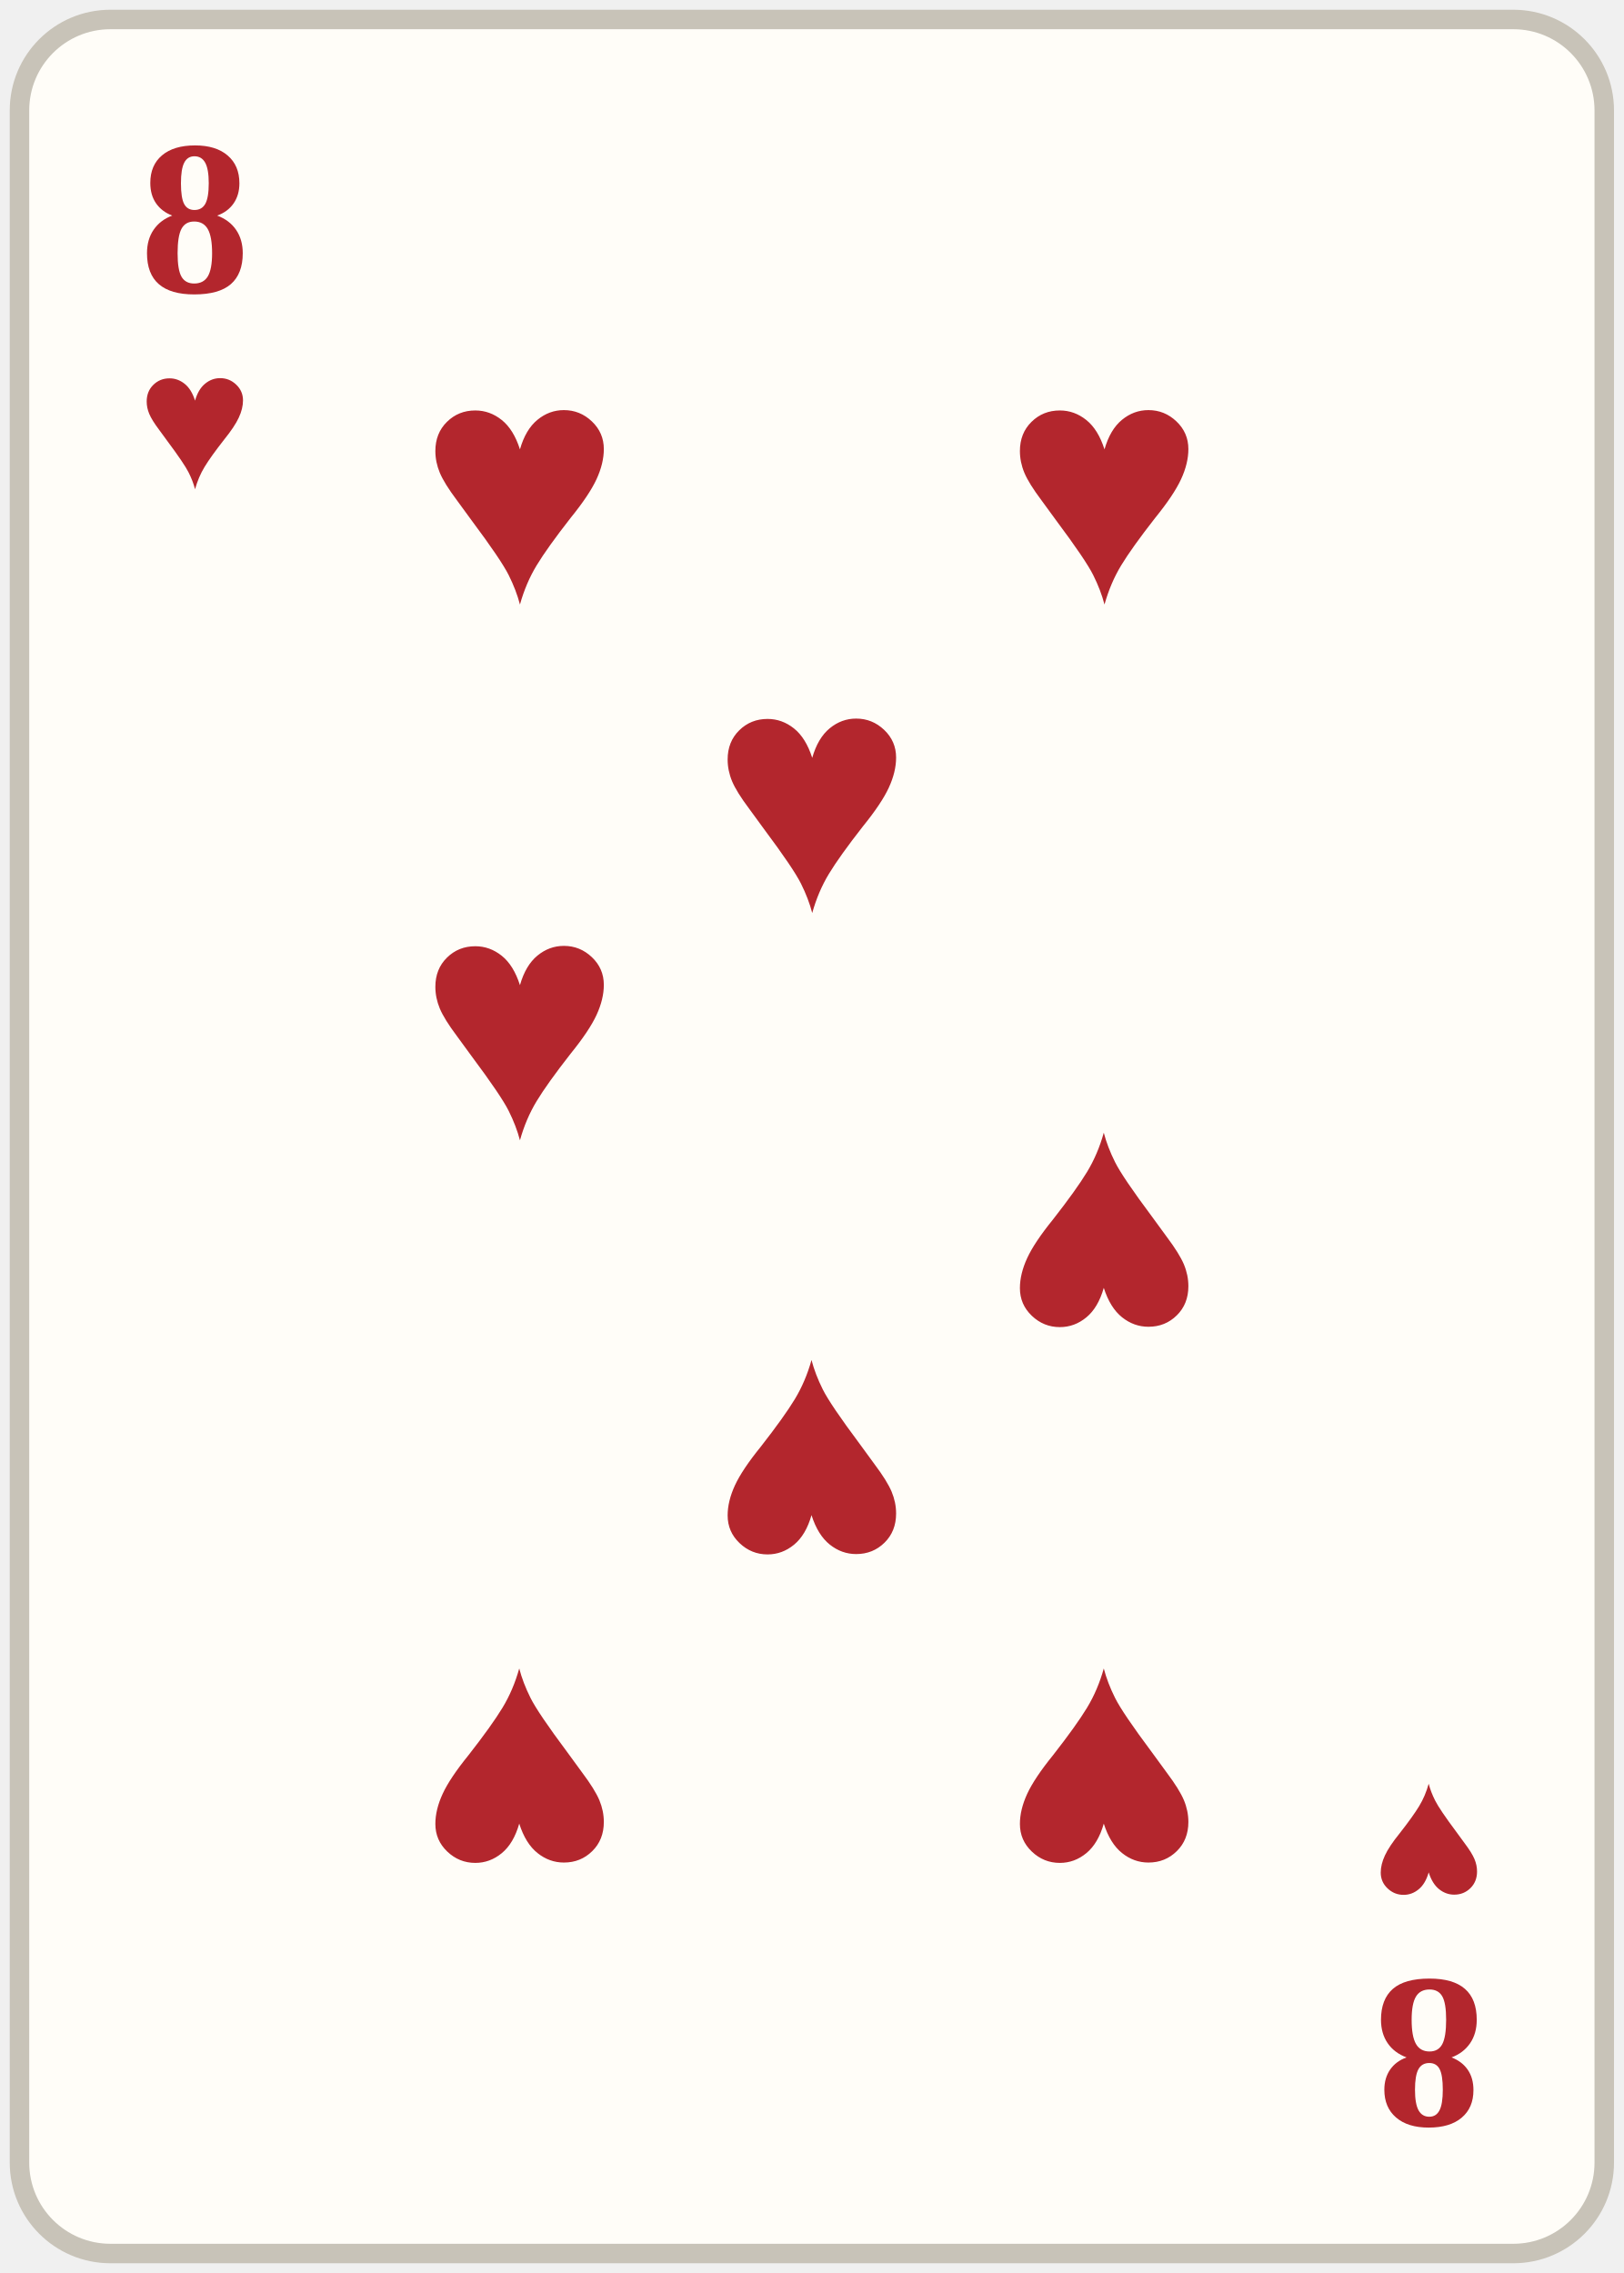
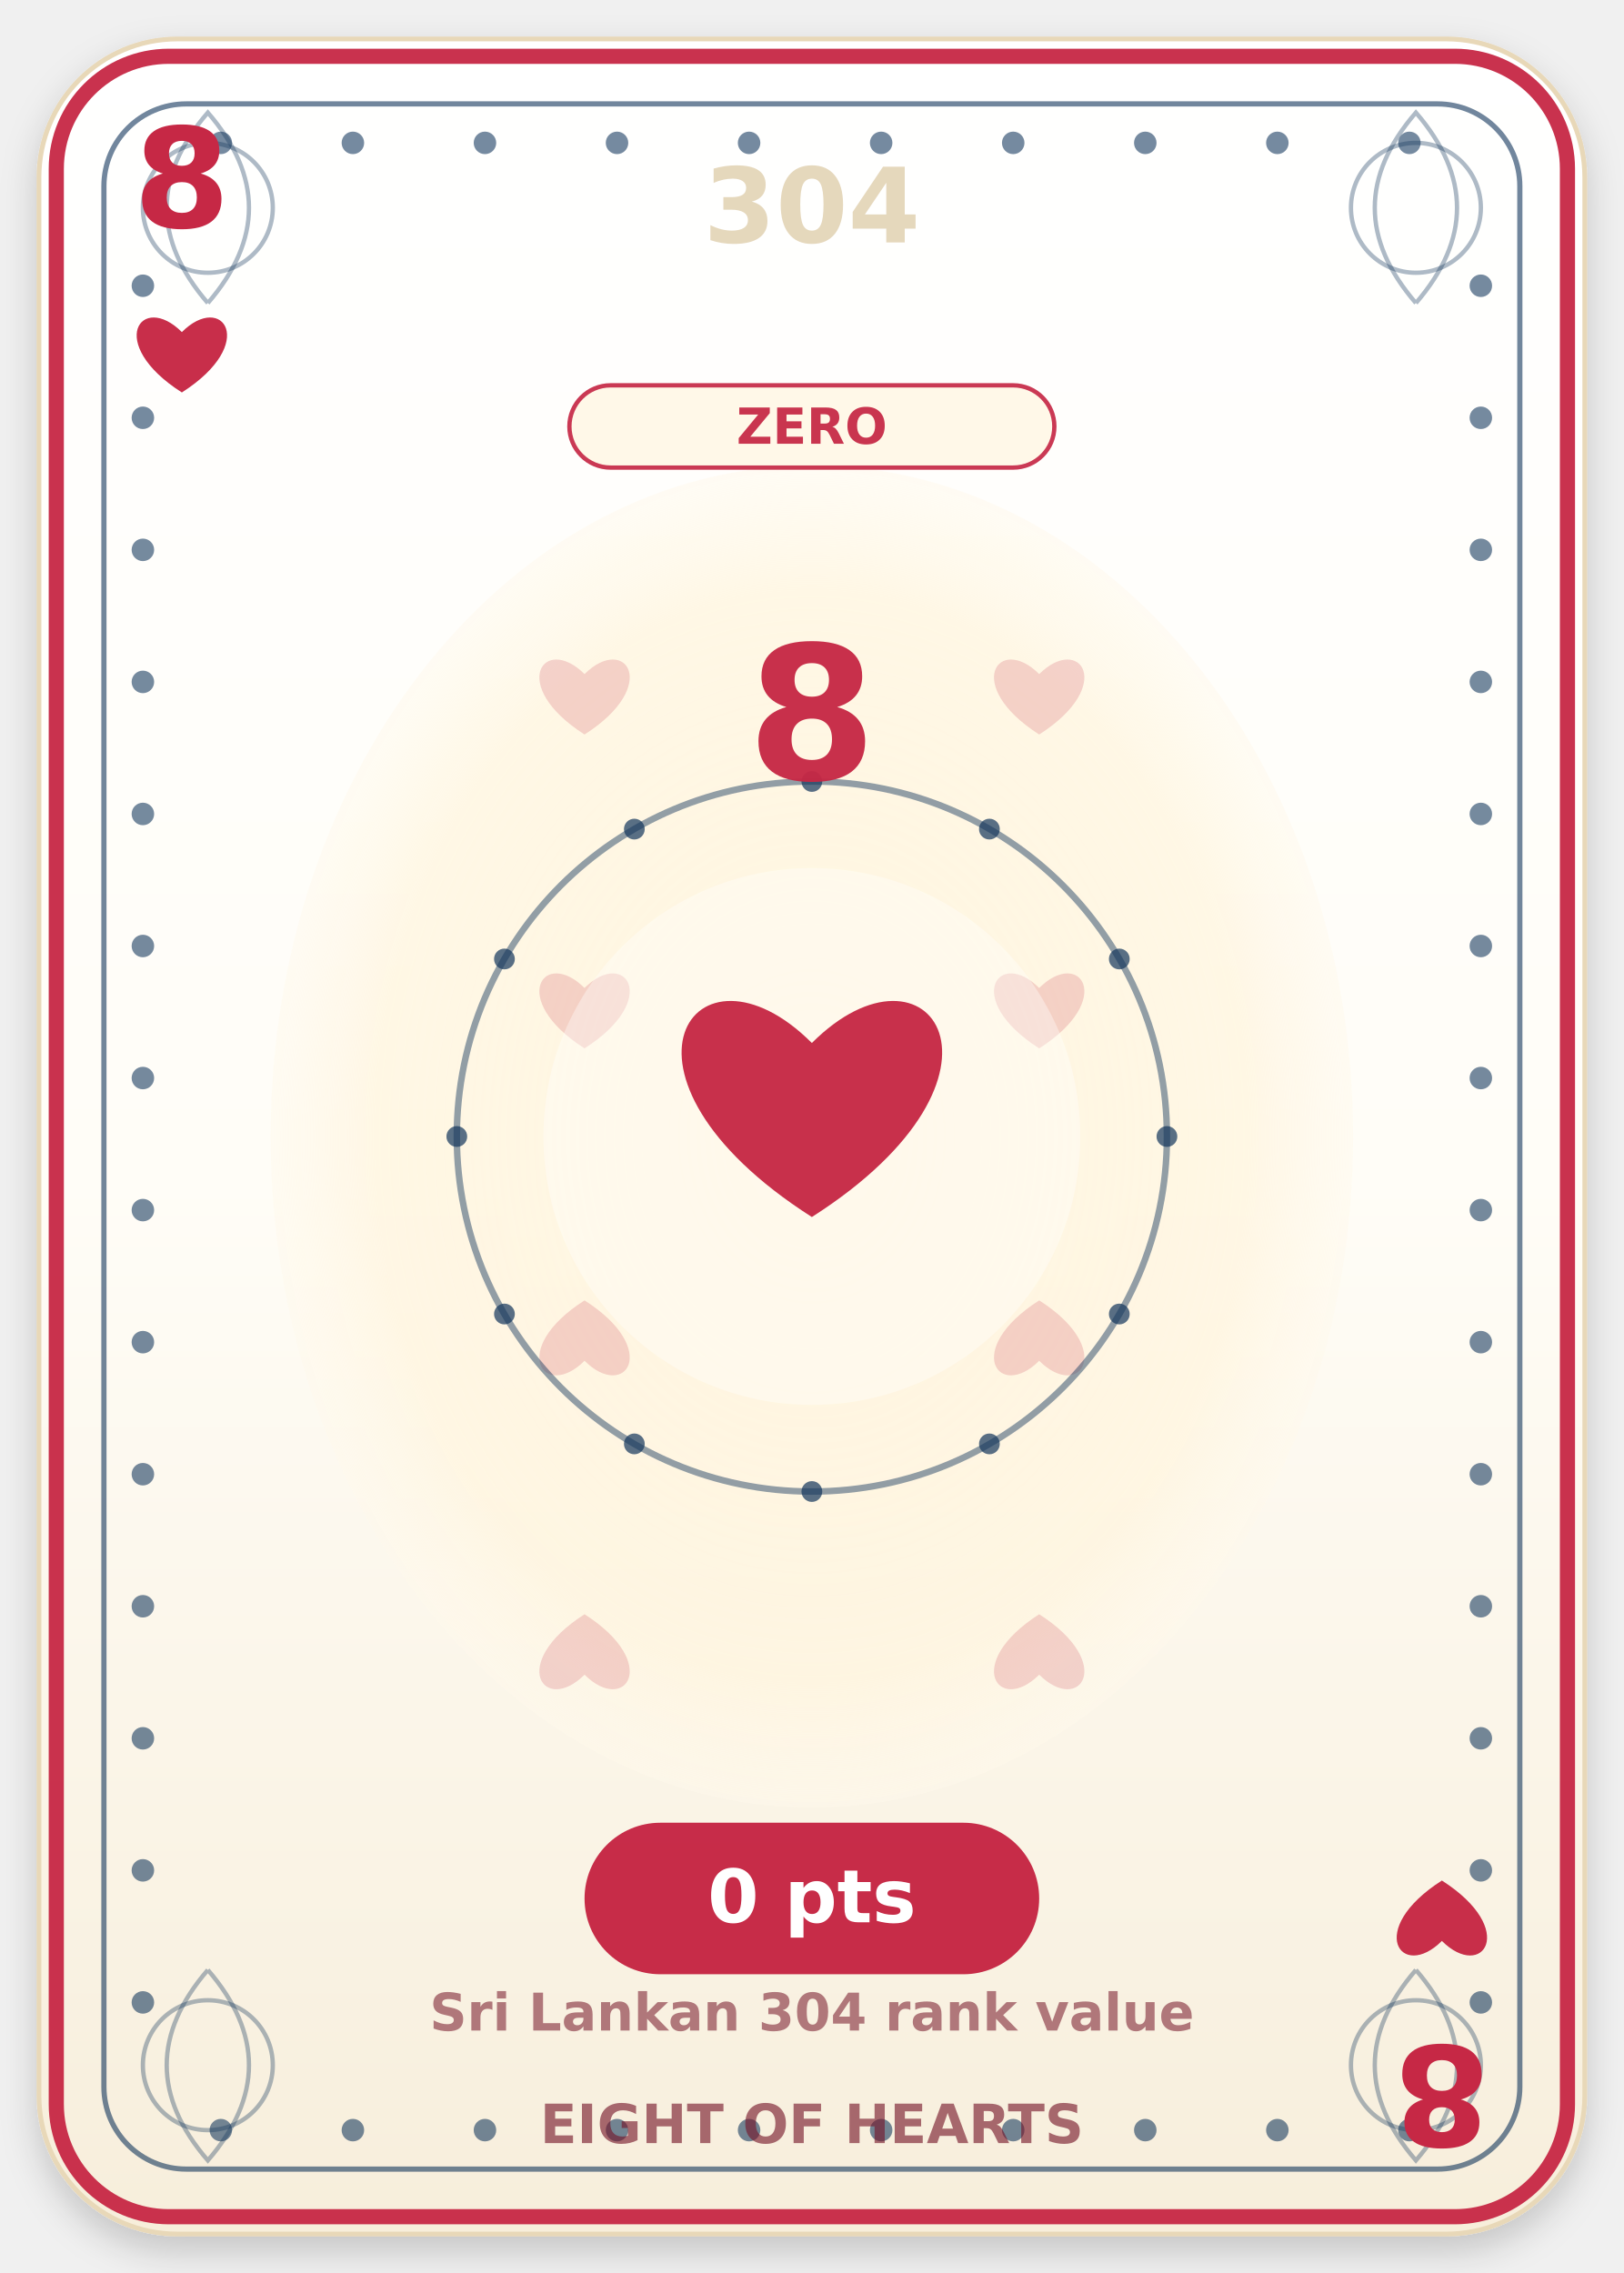
- <svg xmlns="http://www.w3.org/2000/svg" width="500" height="700" viewBox="0 0 500 700">
-   <rect x="6" y="6" width="488" height="688" rx="28" fill="#fffdf8" stroke="#c8c3b8" stroke-width="6" />
-   <g fill="#b3262d" text-anchor="middle" font-family="Georgia, 'Times New Roman', serif">
-     <text x="60" y="90" font-size="68" font-weight="700">8</text>
-     <text x="60" y="150" font-size="60">♥</text>
+ <svg xmlns="http://www.w3.org/2000/svg" width="750" height="1050" viewBox="0 0 750 1050">
+   <defs>
+     <linearGradient id="faceGrad" x1="0" x2="0" y1="0" y2="1">
+       <stop offset="0%" stop-color="#FFFFFF" />
+       <stop offset="52%" stop-color="#FFFDF7" />
+       <stop offset="100%" stop-color="#F7EEDB" />
+     </linearGradient>
+     <radialGradient id="softMedallion" cx="50%" cy="50%" r="65%">
+       <stop offset="0%" stop-color="#FFF5DF" stop-opacity="0.97" />
+       <stop offset="62%" stop-color="#FFF5DF" stop-opacity="0.78" />
+       <stop offset="100%" stop-color="#FFFFFF" stop-opacity="0" />
+     </radialGradient>
+     <filter id="shadow" x="-10%" y="-10%" width="120%" height="120%">
+       <feDropShadow dx="0" dy="7" stdDeviation="8" flood-color="#000000" flood-opacity="0.18" />
+     </filter>
+   </defs>
+   <g filter="url(#shadow)">
+     <rect x="18" y="18" width="714" height="1014" rx="64" ry="64" fill="url(#faceGrad)" stroke="#E8D8B8" stroke-width="2.2" />
  </g>
-   <g transform="rotate(180 250 350)" fill="#b3262d" text-anchor="middle" font-family="Georgia, 'Times New Roman', serif">
-     <text x="60" y="90" font-size="68" font-weight="700">8</text>
-     <text x="60" y="150" font-size="60">♥</text>
+   <ellipse cx="375.0" cy="525.0" rx="250" ry="310" fill="url(#softMedallion)" />
+   <rect x="26" y="26" width="698" height="998" rx="52" ry="52" fill="none" stroke="#C62845" stroke-width="7" opacity="0.95" />
+   <rect x="48" y="48" width="654" height="954" rx="38" ry="38" fill="none" stroke="#12355B" stroke-width="2.4" opacity="0.6" />
+   <circle cx="102.0" cy="66.0" r="5.2" fill="#12355B" opacity="0.58" />
+   <circle cx="102.0" cy="984.0" r="5.2" fill="#12355B" opacity="0.58" />
+   <circle cx="163.0" cy="66.0" r="5.2" fill="#12355B" opacity="0.58" />
+   <circle cx="163.0" cy="984.0" r="5.2" fill="#12355B" opacity="0.58" />
+   <circle cx="224.0" cy="66.0" r="5.2" fill="#12355B" opacity="0.58" />
+   <circle cx="224.0" cy="984.0" r="5.2" fill="#12355B" opacity="0.58" />
+   <circle cx="285.0" cy="66.0" r="5.2" fill="#12355B" opacity="0.58" />
+   <circle cx="285.0" cy="984.0" r="5.2" fill="#12355B" opacity="0.58" />
+   <circle cx="346.0" cy="66.0" r="5.2" fill="#12355B" opacity="0.58" />
+   <circle cx="346.0" cy="984.0" r="5.2" fill="#12355B" opacity="0.58" />
+   <circle cx="407.0" cy="66.0" r="5.2" fill="#12355B" opacity="0.58" />
+   <circle cx="407.0" cy="984.0" r="5.2" fill="#12355B" opacity="0.58" />
+   <circle cx="468.0" cy="66.0" r="5.2" fill="#12355B" opacity="0.58" />
+   <circle cx="468.0" cy="984.0" r="5.2" fill="#12355B" opacity="0.58" />
+   <circle cx="529.0" cy="66.0" r="5.2" fill="#12355B" opacity="0.58" />
+   <circle cx="529.0" cy="984.0" r="5.2" fill="#12355B" opacity="0.58" />
+   <circle cx="590.0" cy="66.0" r="5.2" fill="#12355B" opacity="0.58" />
+   <circle cx="590.0" cy="984.0" r="5.2" fill="#12355B" opacity="0.58" />
+   <circle cx="651.0" cy="66.0" r="5.2" fill="#12355B" opacity="0.58" />
+   <circle cx="651.0" cy="984.0" r="5.2" fill="#12355B" opacity="0.58" />
+   <circle cx="66.0" cy="132.0" r="5.2" fill="#12355B" opacity="0.58" />
+   <circle cx="684.0" cy="132.0" r="5.2" fill="#12355B" opacity="0.58" />
+   <circle cx="66.0" cy="193.0" r="5.2" fill="#12355B" opacity="0.58" />
+   <circle cx="684.0" cy="193.0" r="5.2" fill="#12355B" opacity="0.58" />
+   <circle cx="66.0" cy="254.0" r="5.2" fill="#12355B" opacity="0.58" />
+   <circle cx="684.0" cy="254.0" r="5.2" fill="#12355B" opacity="0.58" />
+   <circle cx="66.0" cy="315.0" r="5.2" fill="#12355B" opacity="0.58" />
+   <circle cx="684.0" cy="315.0" r="5.2" fill="#12355B" opacity="0.58" />
+   <circle cx="66.0" cy="376.0" r="5.2" fill="#12355B" opacity="0.58" />
+   <circle cx="684.0" cy="376.0" r="5.2" fill="#12355B" opacity="0.58" />
+   <circle cx="66.0" cy="437.0" r="5.2" fill="#12355B" opacity="0.58" />
+   <circle cx="684.0" cy="437.0" r="5.2" fill="#12355B" opacity="0.58" />
+   <circle cx="66.0" cy="498.0" r="5.2" fill="#12355B" opacity="0.58" />
+   <circle cx="684.0" cy="498.0" r="5.2" fill="#12355B" opacity="0.58" />
+   <circle cx="66.0" cy="559.0" r="5.2" fill="#12355B" opacity="0.58" />
+   <circle cx="684.0" cy="559.0" r="5.2" fill="#12355B" opacity="0.58" />
+   <circle cx="66.0" cy="620.0" r="5.2" fill="#12355B" opacity="0.58" />
+   <circle cx="684.0" cy="620.0" r="5.2" fill="#12355B" opacity="0.58" />
+   <circle cx="66.0" cy="681.0" r="5.2" fill="#12355B" opacity="0.58" />
+   <circle cx="684.0" cy="681.0" r="5.2" fill="#12355B" opacity="0.58" />
+   <circle cx="66.0" cy="742.0" r="5.2" fill="#12355B" opacity="0.58" />
+   <circle cx="684.0" cy="742.0" r="5.2" fill="#12355B" opacity="0.58" />
+   <circle cx="66.0" cy="803.0" r="5.2" fill="#12355B" opacity="0.58" />
+   <circle cx="684.0" cy="803.0" r="5.2" fill="#12355B" opacity="0.58" />
+   <circle cx="66.0" cy="864.0" r="5.2" fill="#12355B" opacity="0.58" />
+   <circle cx="684.0" cy="864.0" r="5.2" fill="#12355B" opacity="0.58" />
+   <circle cx="66.0" cy="925.0" r="5.2" fill="#12355B" opacity="0.58" />
+   <circle cx="684.0" cy="925.0" r="5.2" fill="#12355B" opacity="0.58" />
+   <circle cx="654.0" cy="954.0" r="30" fill="none" stroke="#12355B" stroke-width="2" opacity="0.34" />
+   <path d="M 654.0 910.0 Q 616.0 954.0 654.0 998.0 Q 692.0 954.0 654.0 910.0" fill="none" stroke="#12355B" stroke-width="2" opacity="0.34" />
+   <circle cx="654.0" cy="96.0" r="30" fill="none" stroke="#12355B" stroke-width="2" opacity="0.34" />
+   <path d="M 654.0 140.0 Q 616.0 96.0 654.0 52.0 Q 692.0 96.0 654.0 140.0" fill="none" stroke="#12355B" stroke-width="2" opacity="0.34" />
+   <circle cx="96.0" cy="954.0" r="30" fill="none" stroke="#12355B" stroke-width="2" opacity="0.34" />
+   <path d="M 96.0 910.0 Q 134.0 954.0 96.0 998.0 Q 58.0 954.0 96.0 910.0" fill="none" stroke="#12355B" stroke-width="2" opacity="0.34" />
+   <circle cx="96.0" cy="96.0" r="30" fill="none" stroke="#12355B" stroke-width="2" opacity="0.34" />
+   <path d="M 96.0 140.0 Q 134.0 96.0 96.0 52.0 Q 58.0 96.0 96.0 140.0" fill="none" stroke="#12355B" stroke-width="2" opacity="0.34" />
+   <g transform="rotate(0 84 123)">
+     <text x="84" y="105" font-family="DejaVu Sans, Arial, sans-serif" font-size="64" font-weight="900" text-anchor="middle" fill="#C62845">8</text>
+     <path d="M 84.0 181.3 C 48.3 158.5, 65.3 134.7, 84.0 153.4 C 102.7 134.7, 119.7 158.5, 84.0 181.3 Z" fill="#C62845" opacity="0.970" />
  </g>
-   <text x="160" y="185" fill="#b3262d" text-anchor="middle" font-family="Georgia, 'Times New Roman', serif" font-size="105">♥</text>
-   <text x="340" y="185" fill="#b3262d" text-anchor="middle" font-family="Georgia, 'Times New Roman', serif" font-size="105">♥</text>
-   <text x="250" y="280" fill="#b3262d" text-anchor="middle" font-family="Georgia, 'Times New Roman', serif" font-size="105">♥</text>
-   <text x="160" y="350" fill="#b3262d" text-anchor="middle" font-family="Georgia, 'Times New Roman', serif" font-size="105">♥</text>
-   <text x="340" y="420" transform="rotate(180 340 385)" fill="#b3262d" text-anchor="middle" font-family="Georgia, 'Times New Roman', serif" font-size="105">♥</text>
-   <text x="250" y="490" transform="rotate(180 250 455)" fill="#b3262d" text-anchor="middle" font-family="Georgia, 'Times New Roman', serif" font-size="105">♥</text>
-   <text x="160" y="585" transform="rotate(180 160 550)" fill="#b3262d" text-anchor="middle" font-family="Georgia, 'Times New Roman', serif" font-size="105">♥</text>
-   <text x="340" y="585" transform="rotate(180 340 550)" fill="#b3262d" text-anchor="middle" font-family="Georgia, 'Times New Roman', serif" font-size="105">♥</text>
+   <g transform="rotate(180 666 927)">
+     <text x="666" y="909" font-family="DejaVu Sans, Arial, sans-serif" font-size="64" font-weight="900" text-anchor="middle" fill="#C62845">8</text>
+     <path d="M 666.0 985.3 C 630.3 962.5, 647.3 938.7, 666.0 957.4 C 684.7 938.7, 701.7 962.5, 666.0 985.3 Z" fill="#C62845" opacity="0.970" />
+   </g>
+   <text x="375.0" y="112" font-family="DejaVu Sans, Arial, sans-serif" font-size="48" font-weight="900" text-anchor="middle" fill="#B58E43" opacity="0.35">304</text>
+   <rect x="263.0" y="178" width="224" height="38" rx="19" ry="19" fill="#FFF7E6" stroke="#C62845" stroke-width="2" opacity="0.92" />
+   <text x="375.0" y="205" font-family="DejaVu Sans, Arial, sans-serif" font-size="23" font-weight="800" text-anchor="middle" fill="#C62845" opacity="0.94">ZERO</text>
+   <path d="M 270.0 339.3 C 234.3 316.5, 251.3 292.7, 270.0 311.4 C 288.7 292.7, 305.7 316.5, 270.0 339.3 Z" fill="#C62845" opacity="0.190" />
+   <path d="M 480.0 339.3 C 444.3 316.5, 461.3 292.7, 480.0 311.4 C 498.7 292.7, 515.7 316.5, 480.0 339.3 Z" fill="#C62845" opacity="0.190" />
+   <path d="M 270.0 484.3 C 234.3 461.5, 251.3 437.7, 270.0 456.4 C 288.7 437.7, 305.7 461.5, 270.0 484.3 Z" fill="#C62845" opacity="0.190" />
+   <path d="M 480.0 484.3 C 444.3 461.5, 461.3 437.7, 480.0 456.4 C 498.7 437.7, 515.7 461.5, 480.0 484.3 Z" fill="#C62845" opacity="0.190" />
+   <path d="M 270.0 629.3 C 234.3 606.5, 251.3 582.7, 270.0 601.4 C 288.7 582.7, 305.7 606.5, 270.0 629.3 Z" fill="#C62845" opacity="0.190" transform="rotate(180 270 615)" />
+   <path d="M 480.0 629.3 C 444.3 606.5, 461.3 582.7, 480.0 601.4 C 498.7 582.7, 515.7 606.5, 480.0 629.3 Z" fill="#C62845" opacity="0.190" transform="rotate(180 480 615)" />
+   <path d="M 270.0 774.3 C 234.3 751.5, 251.3 727.7, 270.0 746.4 C 288.7 727.7, 305.7 751.5, 270.0 774.3 Z" fill="#C62845" opacity="0.190" transform="rotate(180 270 760)" />
+   <path d="M 480.0 774.3 C 444.3 751.5, 461.3 727.7, 480.0 746.4 C 498.7 727.7, 515.7 751.5, 480.0 774.3 Z" fill="#C62845" opacity="0.190" transform="rotate(180 480 760)" />
+   <circle cx="375.0" cy="525.0" r="164" fill="none" stroke="#12355B" stroke-width="3" opacity="0.46" />
+   <circle cx="375.0" cy="525.0" r="124" fill="#FFFFFF" opacity="0.36" />
+   <circle cx="539.0" cy="525.0" r="4.8" fill="#12355B" opacity="0.70" />
+   <circle cx="517.0" cy="607.0" r="4.8" fill="#12355B" opacity="0.70" />
+   <circle cx="457.0" cy="667.0" r="4.8" fill="#12355B" opacity="0.70" />
+   <circle cx="375.0" cy="689.0" r="4.8" fill="#12355B" opacity="0.70" />
+   <circle cx="293.0" cy="667.0" r="4.8" fill="#12355B" opacity="0.70" />
+   <circle cx="233.0" cy="607.0" r="4.8" fill="#12355B" opacity="0.70" />
+   <circle cx="211.0" cy="525.0" r="4.8" fill="#12355B" opacity="0.70" />
+   <circle cx="233.0" cy="443.0" r="4.8" fill="#12355B" opacity="0.70" />
+   <circle cx="293.0" cy="383.0" r="4.8" fill="#12355B" opacity="0.70" />
+   <circle cx="375.0" cy="361.0" r="4.8" fill="#12355B" opacity="0.70" />
+   <circle cx="457.0" cy="383.0" r="4.8" fill="#12355B" opacity="0.70" />
+   <circle cx="517.0" cy="443.0" r="4.8" fill="#12355B" opacity="0.70" />
+   <path d="M 375.0 562.2 C 272.1 496.5, 321.1 427.9, 375.0 481.8 C 428.9 427.9, 477.9 496.5, 375.0 562.2 Z" fill="#C62845" opacity="0.960" />
+   <text x="375.0" y="360" font-family="DejaVu Sans, Arial, sans-serif" font-size="86" font-weight="900" text-anchor="middle" fill="#C62845" opacity="0.96">8</text>
+   <rect x="270.0" y="842" width="210" height="70" rx="35" ry="35" fill="#C62845" opacity="0.98" />
+   <text x="375.0" y="888" font-family="DejaVu Sans, Arial, sans-serif" font-size="34" font-weight="800" text-anchor="middle" fill="#FFFFFF">0 pts</text>
+   <text x="375.0" y="938" font-family="DejaVu Sans, Arial, sans-serif" font-size="24" font-weight="600" text-anchor="middle" fill="#741326" opacity="0.55">Sri Lankan 304 rank value</text>
+   <text x="375.0" y="990" font-family="DejaVu Sans, Arial, sans-serif" font-size="25" font-weight="700" text-anchor="middle" fill="#741326" opacity="0.62">EIGHT OF HEARTS</text>
</svg>
